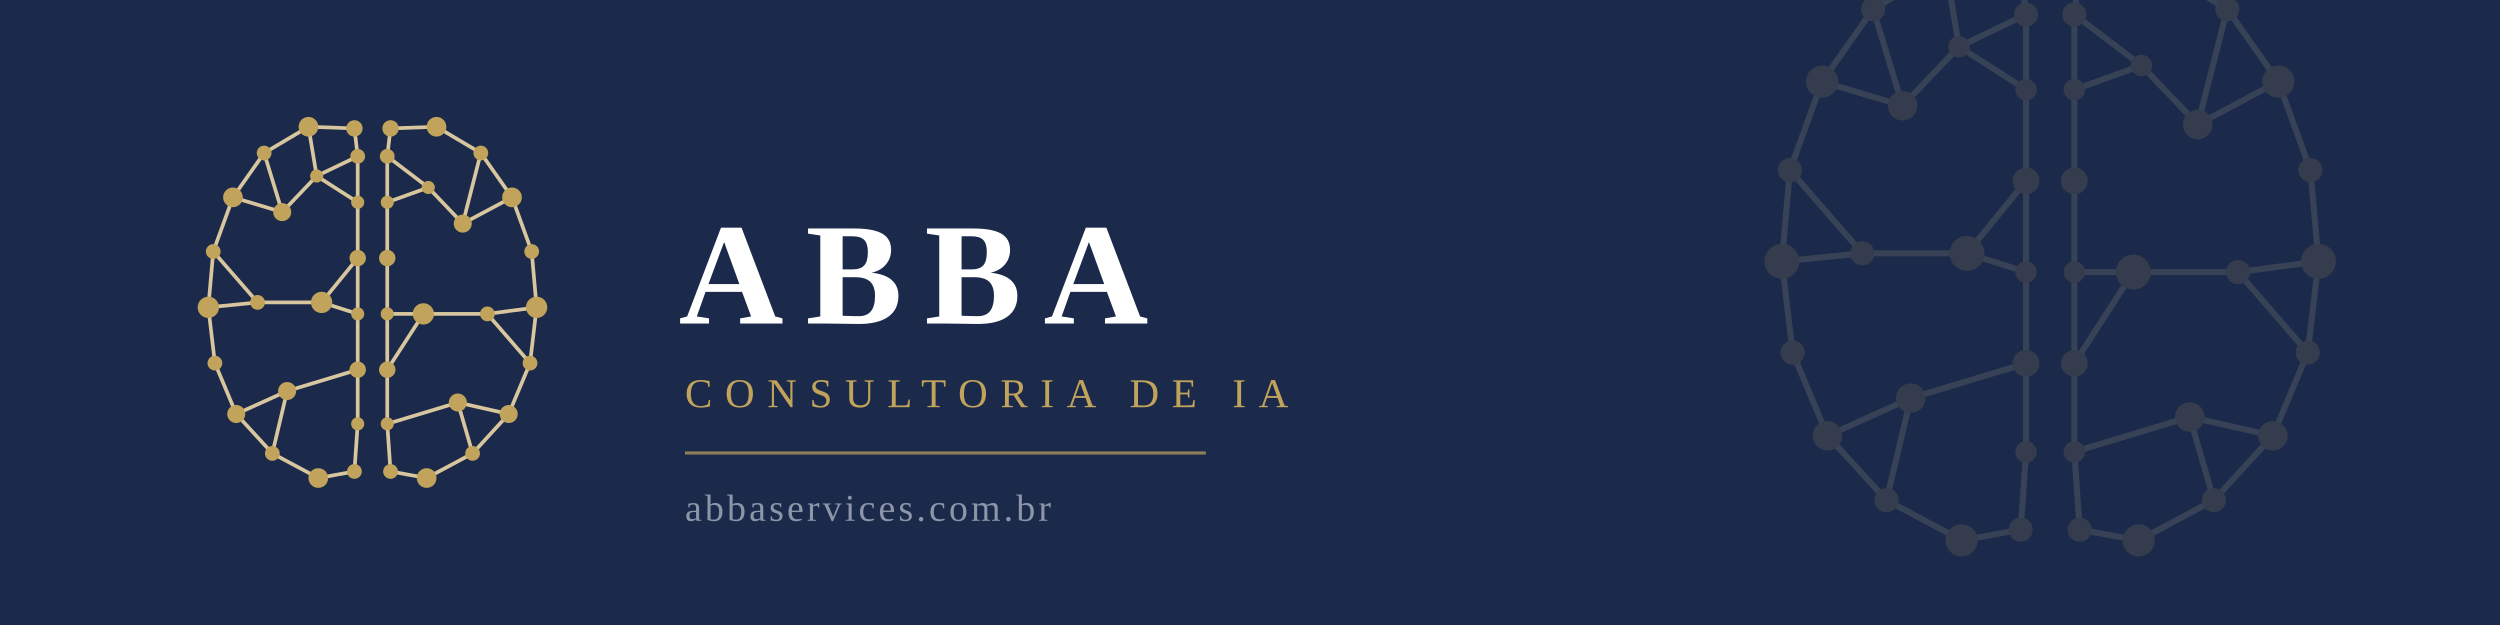
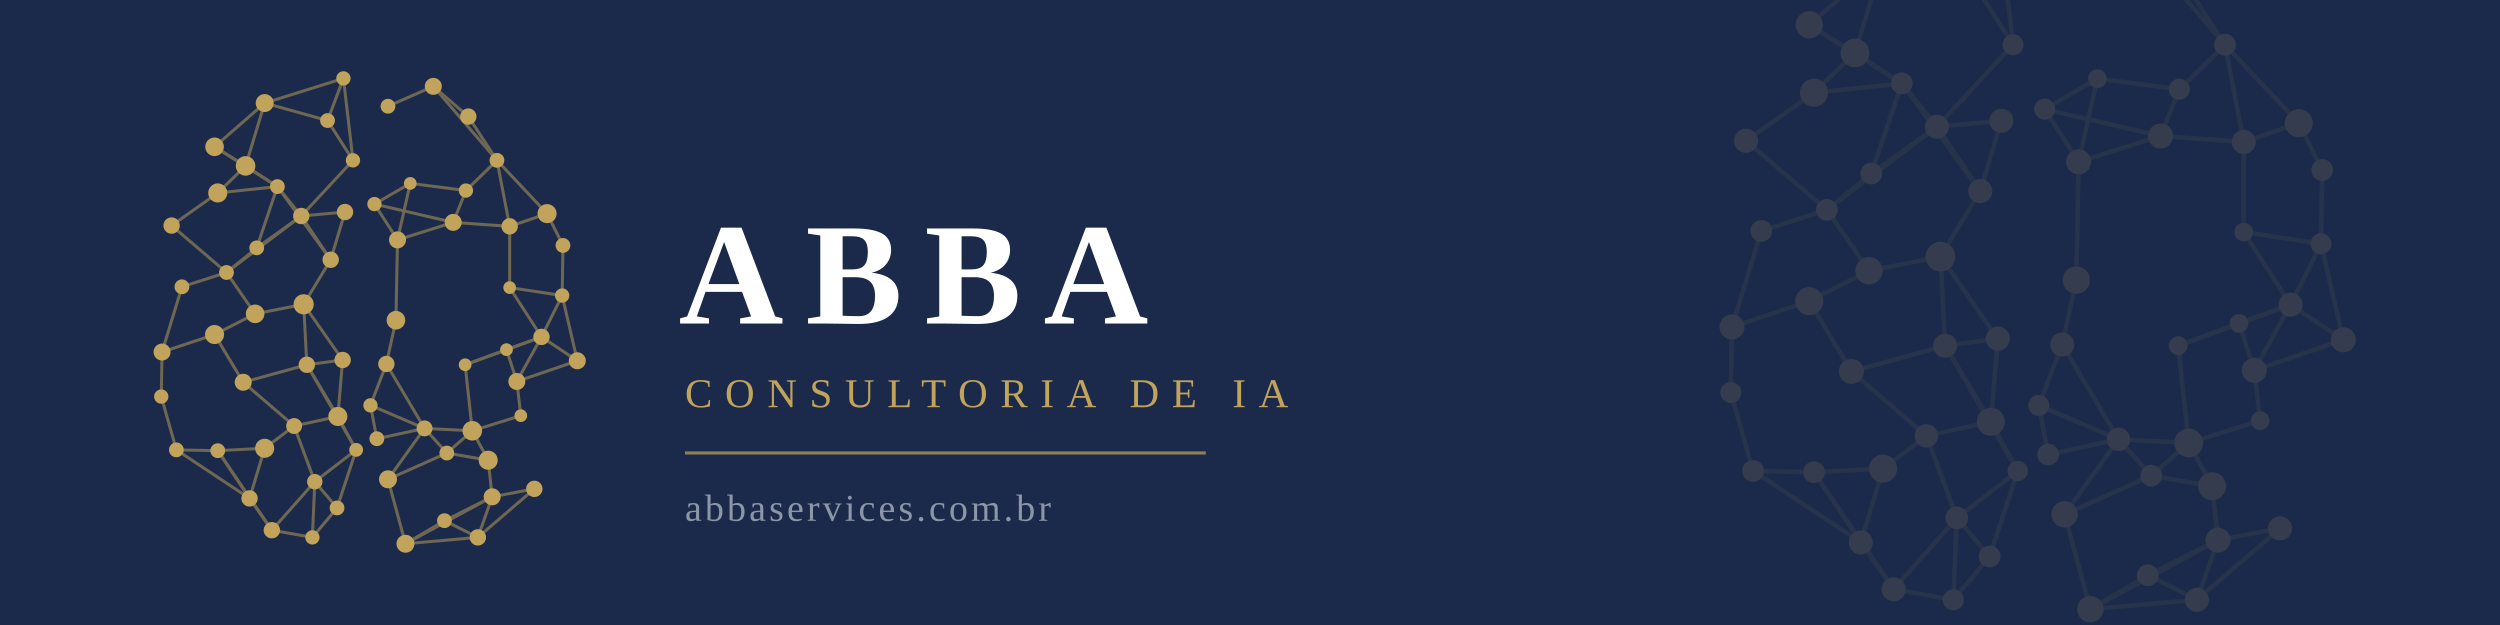
<svg xmlns="http://www.w3.org/2000/svg" viewBox="0 0 1584 396" width="1584" height="396">
  <rect width="1584" height="396" fill="#1B2A4A" />
-   <g transform="translate(1044,-120) scale(0.85)" opacity="0.15">
-     <g stroke="#D8C79E" stroke-width="4.5" opacity="1">
-       <line x1="278" y1="118" x2="222" y2="116" />
-       <line x1="222" y1="116" x2="168" y2="148" />
-       <line x1="222" y1="116" x2="232" y2="176" />
-       <line x1="168" y1="148" x2="130" y2="202" />
-       <line x1="168" y1="148" x2="190" y2="220" />
-       <line x1="130" y1="202" x2="106" y2="268" />
-       <line x1="130" y1="202" x2="190" y2="220" />
-       <line x1="106" y1="268" x2="100" y2="336" />
-       <line x1="106" y1="268" x2="160" y2="330" />
-       <line x1="100" y1="336" x2="108" y2="404" />
-       <line x1="100" y1="336" x2="160" y2="330" />
-       <line x1="108" y1="404" x2="134" y2="466" />
-       <line x1="134" y1="466" x2="178" y2="514" />
-       <line x1="134" y1="466" x2="196" y2="438" />
-       <line x1="178" y1="514" x2="234" y2="544" />
-       <line x1="178" y1="514" x2="196" y2="438" />
-       <line x1="234" y1="544" x2="278" y2="536" />
-       <line x1="278" y1="536" x2="282" y2="478" />
-       <line x1="282" y1="478" x2="282" y2="412" />
-       <line x1="282" y1="412" x2="282" y2="344" />
-       <line x1="282" y1="412" x2="196" y2="438" />
-       <line x1="282" y1="344" x2="282" y2="276" />
-       <line x1="282" y1="344" x2="238" y2="330" />
-       <line x1="282" y1="276" x2="282" y2="208" />
-       <line x1="282" y1="276" x2="238" y2="330" />
-       <line x1="282" y1="208" x2="282" y2="152" />
-       <line x1="282" y1="208" x2="232" y2="176" />
-       <line x1="282" y1="152" x2="278" y2="118" />
-       <line x1="282" y1="152" x2="232" y2="176" />
-       <line x1="190" y1="220" x2="232" y2="176" />
-       <line x1="160" y1="330" x2="238" y2="330" />
-       <line x1="322" y1="118" x2="378" y2="116" />
-       <line x1="378" y1="116" x2="432" y2="148" />
-       <line x1="432" y1="148" x2="470" y2="202" />
-       <line x1="432" y1="148" x2="410" y2="234" />
-       <line x1="470" y1="202" x2="494" y2="268" />
-       <line x1="470" y1="202" x2="410" y2="234" />
-       <line x1="494" y1="268" x2="500" y2="336" />
-       <line x1="500" y1="336" x2="492" y2="404" />
-       <line x1="500" y1="336" x2="440" y2="344" />
-       <line x1="492" y1="404" x2="466" y2="466" />
-       <line x1="492" y1="404" x2="440" y2="344" />
-       <line x1="466" y1="466" x2="422" y2="514" />
-       <line x1="466" y1="466" x2="404" y2="452" />
-       <line x1="422" y1="514" x2="366" y2="544" />
-       <line x1="422" y1="514" x2="404" y2="452" />
-       <line x1="366" y1="544" x2="322" y2="536" />
-       <line x1="322" y1="536" x2="318" y2="478" />
-       <line x1="318" y1="478" x2="318" y2="412" />
-       <line x1="318" y1="478" x2="404" y2="452" />
-       <line x1="318" y1="412" x2="318" y2="344" />
-       <line x1="318" y1="412" x2="362" y2="344" />
-       <line x1="318" y1="344" x2="318" y2="276" />
-       <line x1="318" y1="344" x2="362" y2="344" />
-       <line x1="318" y1="276" x2="318" y2="208" />
-       <line x1="318" y1="208" x2="318" y2="152" />
-       <line x1="318" y1="208" x2="368" y2="190" />
-       <line x1="318" y1="152" x2="322" y2="118" />
-       <line x1="318" y1="152" x2="368" y2="190" />
-       <line x1="410" y1="234" x2="368" y2="190" />
-       <line x1="440" y1="344" x2="362" y2="344" />
+   <g transform="translate(1064,-80) scale(0.742)" opacity="0.15">
+     <g stroke="#C2A35B" stroke-width="3.8" opacity="0.5" stroke-linecap="round">
+       <line x1="223" y1="327" x2="162" y2="339" />
+       <line x1="223" y1="327" x2="257" y2="271" />
+       <line x1="223" y1="327" x2="272" y2="397" />
+       <line x1="223" y1="327" x2="227" y2="403" />
+       <line x1="150" y1="153" x2="115" y2="187" />
+       <line x1="150" y1="153" x2="111" y2="129" />
+       <line x1="150" y1="153" x2="174" y2="74" />
+       <line x1="150" y1="153" x2="190" y2="179" />
+       <line x1="435" y1="486" x2="455" y2="523" />
+       <line x1="435" y1="486" x2="375" y2="483" />
+       <line x1="435" y1="486" x2="403" y2="514" />
+       <line x1="435" y1="486" x2="426" y2="403" />
+       <line x1="435" y1="486" x2="496" y2="467" />
+       <line x1="115" y1="187" x2="57" y2="228" />
+       <line x1="115" y1="187" x2="190" y2="179" />
+       <line x1="529" y1="213" x2="482" y2="229" />
+       <line x1="529" y1="213" x2="466" y2="146" />
+       <line x1="529" y1="213" x2="549" y2="253" />
+       <line x1="111" y1="365" x2="162" y2="339" />
+       <line x1="111" y1="365" x2="45" y2="387" />
+       <line x1="111" y1="365" x2="147" y2="425" />
+       <line x1="266" y1="468" x2="272" y2="397" />
+       <line x1="266" y1="468" x2="227" y2="403" />
+       <line x1="266" y1="468" x2="211" y2="480" />
+       <line x1="266" y1="468" x2="289" y2="510" />
+       <line x1="174" y1="508" x2="155" y2="571" />
+       <line x1="174" y1="508" x2="211" y2="480" />
+       <line x1="174" y1="508" x2="115" y2="511" />
+       <line x1="455" y1="523" x2="460" y2="569" />
+       <line x1="455" y1="523" x2="403" y2="514" />
+       <line x1="111" y1="129" x2="174" y2="74" />
+       <line x1="111" y1="129" x2="190" y2="179" />
+       <line x1="162" y1="339" x2="126" y2="287" />
+       <line x1="339" y1="347" x2="341" y2="246" />
+       <line x1="339" y1="347" x2="327" y2="402" />
+       <line x1="174" y1="74" x2="253" y2="96" />
+       <line x1="174" y1="74" x2="273" y2="43" />
+       <line x1="329" y1="547" x2="351" y2="628" />
+       <line x1="329" y1="547" x2="375" y2="483" />
+       <line x1="329" y1="547" x2="403" y2="514" />
+       <line x1="351" y1="628" x2="460" y2="569" />
+       <line x1="351" y1="628" x2="442" y2="620" />
+       <line x1="351" y1="628" x2="400" y2="599" />
+       <line x1="386" y1="53" x2="430" y2="91" />
+       <line x1="386" y1="53" x2="329" y2="78" />
+       <line x1="386" y1="53" x2="466" y2="146" />
+       <line x1="411" y1="224" x2="482" y2="229" />
+       <line x1="411" y1="224" x2="427" y2="184" />
+       <line x1="411" y1="224" x2="312" y2="201" />
+       <line x1="341" y1="246" x2="312" y2="201" />
+       <line x1="341" y1="246" x2="357" y2="175" />
+       <line x1="45" y1="387" x2="70" y2="305" />
+       <line x1="45" y1="387" x2="44" y2="443" />
+       <line x1="567" y1="398" x2="491" y2="424" />
+       <line x1="567" y1="398" x2="522" y2="368" />
+       <line x1="567" y1="398" x2="548" y2="316" />
+       <line x1="491" y1="424" x2="522" y2="368" />
+       <line x1="491" y1="424" x2="478" y2="384" />
+       <line x1="491" y1="424" x2="496" y2="467" />
+       <line x1="147" y1="425" x2="227" y2="403" />
+       <line x1="147" y1="425" x2="211" y2="480" />
+       <line x1="460" y1="569" x2="513" y2="559" />
+       <line x1="460" y1="569" x2="442" y2="620" />
+       <line x1="460" y1="569" x2="400" y2="599" />
+       <line x1="430" y1="91" x2="466" y2="146" />
+       <line x1="275" y1="211" x2="220" y2="216" />
+       <line x1="275" y1="211" x2="257" y2="271" />
+       <line x1="220" y1="216" x2="257" y2="271" />
+       <line x1="220" y1="216" x2="190" y2="179" />
+       <line x1="220" y1="216" x2="164" y2="256" />
+       <line x1="220" y1="216" x2="126" y2="287" />
+       <line x1="220" y1="216" x2="285" y2="146" />
+       <line x1="57" y1="228" x2="126" y2="287" />
+       <line x1="482" y1="229" x2="466" y2="146" />
+       <line x1="482" y1="229" x2="482" y2="306" />
+       <line x1="257" y1="271" x2="190" y2="179" />
+       <line x1="522" y1="368" x2="548" y2="316" />
+       <line x1="522" y1="368" x2="482" y2="306" />
+       <line x1="522" y1="368" x2="478" y2="384" />
+       <line x1="522" y1="368" x2="426" y2="403" />
+       <line x1="272" y1="397" x2="227" y2="403" />
+       <line x1="327" y1="402" x2="375" y2="483" />
+       <line x1="327" y1="402" x2="307" y2="454" />
+       <line x1="227" y1="403" x2="289" y2="510" />
+       <line x1="513" y1="559" x2="442" y2="620" />
+       <line x1="155" y1="571" x2="183" y2="611" />
+       <line x1="155" y1="571" x2="63" y2="510" />
+       <line x1="155" y1="571" x2="115" y2="511" />
+       <line x1="183" y1="611" x2="237" y2="550" />
+       <line x1="183" y1="611" x2="115" y2="511" />
+       <line x1="183" y1="611" x2="234" y2="620" />
+       <line x1="442" y1="620" x2="400" y2="599" />
+       <line x1="211" y1="480" x2="237" y2="550" />
+       <line x1="375" y1="483" x2="315" y2="496" />
+       <line x1="375" y1="483" x2="403" y2="514" />
+       <line x1="375" y1="483" x2="307" y2="454" />
+       <line x1="237" y1="550" x2="265" y2="583" />
+       <line x1="237" y1="550" x2="234" y2="620" />
+       <line x1="237" y1="550" x2="289" y2="510" />
+       <line x1="253" y1="96" x2="273" y2="43" />
+       <line x1="253" y1="96" x2="285" y2="146" />
+       <line x1="466" y1="146" x2="427" y2="184" />
+       <line x1="190" y1="179" x2="164" y2="256" />
+       <line x1="549" y1="253" x2="548" y2="316" />
+       <line x1="164" y1="256" x2="126" y2="287" />
+       <line x1="126" y1="287" x2="70" y2="305" />
+       <line x1="315" y1="496" x2="307" y2="454" />
+       <line x1="63" y1="510" x2="115" y2="511" />
+       <line x1="63" y1="510" x2="44" y2="443" />
+       <line x1="265" y1="583" x2="234" y2="620" />
+       <line x1="265" y1="583" x2="289" y2="510" />
+       <line x1="273" y1="43" x2="285" y2="146" />
+       <line x1="427" y1="184" x2="357" y2="175" />
+       <line x1="312" y1="201" x2="357" y2="175" />
+       <line x1="548" y1="316" x2="482" y2="306" />
+       <line x1="478" y1="384" x2="426" y2="403" />
+       <line x1="411" y1="224" x2="341" y2="246" />
    </g>
    <g fill="#C2A35B">
-       <circle cx="278" cy="118" r="10" />
-       <circle cx="222" cy="116" r="12" />
-       <circle cx="168" cy="148" r="9" />
-       <circle cx="130" cy="202" r="12" />
-       <circle cx="106" cy="268" r="9" />
-       <circle cx="100" cy="336" r="13" />
-       <circle cx="108" cy="404" r="9" />
-       <circle cx="134" cy="466" r="11" />
-       <circle cx="178" cy="514" r="9" />
-       <circle cx="234" cy="544" r="12" />
-       <circle cx="278" cy="536" r="9" />
-       <circle cx="282" cy="478" r="8" />
-       <circle cx="282" cy="412" r="10" />
-       <circle cx="282" cy="344" r="8" />
-       <circle cx="282" cy="276" r="10" />
-       <circle cx="282" cy="208" r="8" />
-       <circle cx="282" cy="152" r="9" />
-       <circle cx="190" cy="220" r="11" />
-       <circle cx="160" cy="330" r="9" />
-       <circle cx="196" cy="438" r="11" />
-       <circle cx="238" cy="330" r="13" />
-       <circle cx="232" cy="176" r="8" />
-       <circle cx="322" cy="118" r="10" />
-       <circle cx="378" cy="116" r="12" />
-       <circle cx="432" cy="148" r="9" />
-       <circle cx="470" cy="202" r="12" />
-       <circle cx="494" cy="268" r="9" />
-       <circle cx="500" cy="336" r="13" />
-       <circle cx="492" cy="404" r="9" />
-       <circle cx="466" cy="466" r="11" />
-       <circle cx="422" cy="514" r="9" />
-       <circle cx="366" cy="544" r="12" />
-       <circle cx="322" cy="536" r="9" />
-       <circle cx="318" cy="478" r="8" />
-       <circle cx="318" cy="412" r="10" />
-       <circle cx="318" cy="344" r="8" />
-       <circle cx="318" cy="276" r="10" />
-       <circle cx="318" cy="208" r="8" />
-       <circle cx="318" cy="152" r="9" />
-       <circle cx="410" cy="234" r="11" />
-       <circle cx="440" cy="344" r="9" />
-       <circle cx="404" cy="452" r="11" />
-       <circle cx="362" cy="344" r="13" />
-       <circle cx="368" cy="190" r="8" />
+       <circle cx="223" cy="327" r="12.7" />
+       <circle cx="150" cy="153" r="12.3" />
+       <circle cx="435" cy="486" r="12.3" />
+       <circle cx="115" cy="187" r="12.0" />
+       <circle cx="529" cy="213" r="12.0" />
+       <circle cx="111" cy="365" r="12.0" />
+       <circle cx="266" cy="468" r="12.0" />
+       <circle cx="174" cy="508" r="12.0" />
+       <circle cx="455" cy="523" r="12.0" />
+       <circle cx="111" cy="129" r="11.7" />
+       <circle cx="162" cy="339" r="11.7" />
+       <circle cx="339" cy="347" r="11.7" />
+       <circle cx="174" cy="74" r="11.3" />
+       <circle cx="329" cy="547" r="11.3" />
+       <circle cx="351" cy="628" r="11.3" />
+       <circle cx="386" cy="53" r="10.7" />
+       <circle cx="411" cy="224" r="10.7" />
+       <circle cx="341" cy="246" r="10.7" />
+       <circle cx="45" cy="387" r="10.7" />
+       <circle cx="567" cy="398" r="10.7" />
+       <circle cx="491" cy="424" r="10.7" />
+       <circle cx="147" cy="425" r="10.7" />
+       <circle cx="460" cy="569" r="10.7" />
+       <circle cx="430" cy="91" r="10.3" />
+       <circle cx="275" cy="211" r="10.3" />
+       <circle cx="220" cy="216" r="10.3" />
+       <circle cx="57" cy="228" r="10.3" />
+       <circle cx="482" cy="229" r="10.3" />
+       <circle cx="257" cy="271" r="10.3" />
+       <circle cx="522" cy="368" r="10.3" />
+       <circle cx="272" cy="397" r="10.3" />
+       <circle cx="327" cy="402" r="10.3" />
+       <circle cx="227" cy="403" r="10.3" />
+       <circle cx="513" cy="559" r="10.3" />
+       <circle cx="155" cy="571" r="10.3" />
+       <circle cx="183" cy="611" r="10.3" />
+       <circle cx="442" cy="620" r="10.3" />
+       <circle cx="211" cy="480" r="10.0" />
+       <circle cx="375" cy="483" r="10.0" />
+       <circle cx="237" cy="550" r="9.7" />
+       <circle cx="329" cy="78" r="9.3" />
+       <circle cx="253" cy="96" r="9.3" />
+       <circle cx="466" cy="146" r="9.3" />
+       <circle cx="190" cy="179" r="9.3" />
+       <circle cx="549" cy="253" r="9.3" />
+       <circle cx="164" cy="256" r="9.3" />
+       <circle cx="126" cy="287" r="9.3" />
+       <circle cx="70" cy="305" r="9.3" />
+       <circle cx="315" cy="496" r="9.3" />
+       <circle cx="63" cy="510" r="9.3" />
+       <circle cx="115" cy="511" r="9.3" />
+       <circle cx="403" cy="514" r="9.3" />
+       <circle cx="265" cy="583" r="9.3" />
+       <circle cx="400" cy="599" r="9.3" />
+       <circle cx="273" cy="43" r="9.0" />
+       <circle cx="285" cy="146" r="9.0" />
+       <circle cx="427" cy="184" r="9.0" />
+       <circle cx="312" cy="201" r="9.0" />
+       <circle cx="548" cy="316" r="9.0" />
+       <circle cx="44" cy="443" r="9.0" />
+       <circle cx="307" cy="454" r="9.0" />
+       <circle cx="234" cy="620" r="9.0" />
+       <circle cx="289" cy="510" r="8.7" />
+       <circle cx="357" cy="175" r="8.0" />
+       <circle cx="482" cy="306" r="8.0" />
+       <circle cx="478" cy="384" r="8.0" />
+       <circle cx="426" cy="403" r="8.0" />
+       <circle cx="496" cy="467" r="8.0" />
    </g>
  </g>
-   <g transform="translate(80,20) scale(0.52)">
-     <g stroke="#D8C79E" stroke-width="4.5" opacity="1">
-       <line x1="278" y1="118" x2="222" y2="116" />
-       <line x1="222" y1="116" x2="168" y2="148" />
-       <line x1="222" y1="116" x2="232" y2="176" />
-       <line x1="168" y1="148" x2="130" y2="202" />
-       <line x1="168" y1="148" x2="190" y2="220" />
-       <line x1="130" y1="202" x2="106" y2="268" />
-       <line x1="130" y1="202" x2="190" y2="220" />
-       <line x1="106" y1="268" x2="100" y2="336" />
-       <line x1="106" y1="268" x2="160" y2="330" />
-       <line x1="100" y1="336" x2="108" y2="404" />
-       <line x1="100" y1="336" x2="160" y2="330" />
-       <line x1="108" y1="404" x2="134" y2="466" />
-       <line x1="134" y1="466" x2="178" y2="514" />
-       <line x1="134" y1="466" x2="196" y2="438" />
-       <line x1="178" y1="514" x2="234" y2="544" />
-       <line x1="178" y1="514" x2="196" y2="438" />
-       <line x1="234" y1="544" x2="278" y2="536" />
-       <line x1="278" y1="536" x2="282" y2="478" />
-       <line x1="282" y1="478" x2="282" y2="412" />
-       <line x1="282" y1="412" x2="282" y2="344" />
-       <line x1="282" y1="412" x2="196" y2="438" />
-       <line x1="282" y1="344" x2="282" y2="276" />
-       <line x1="282" y1="344" x2="238" y2="330" />
-       <line x1="282" y1="276" x2="282" y2="208" />
-       <line x1="282" y1="276" x2="238" y2="330" />
-       <line x1="282" y1="208" x2="282" y2="152" />
-       <line x1="282" y1="208" x2="232" y2="176" />
-       <line x1="282" y1="152" x2="278" y2="118" />
-       <line x1="282" y1="152" x2="232" y2="176" />
-       <line x1="190" y1="220" x2="232" y2="176" />
-       <line x1="160" y1="330" x2="238" y2="330" />
-       <line x1="322" y1="118" x2="378" y2="116" />
-       <line x1="378" y1="116" x2="432" y2="148" />
-       <line x1="432" y1="148" x2="470" y2="202" />
-       <line x1="432" y1="148" x2="410" y2="234" />
-       <line x1="470" y1="202" x2="494" y2="268" />
-       <line x1="470" y1="202" x2="410" y2="234" />
-       <line x1="494" y1="268" x2="500" y2="336" />
-       <line x1="500" y1="336" x2="492" y2="404" />
-       <line x1="500" y1="336" x2="440" y2="344" />
-       <line x1="492" y1="404" x2="466" y2="466" />
-       <line x1="492" y1="404" x2="440" y2="344" />
-       <line x1="466" y1="466" x2="422" y2="514" />
-       <line x1="466" y1="466" x2="404" y2="452" />
-       <line x1="422" y1="514" x2="366" y2="544" />
-       <line x1="422" y1="514" x2="404" y2="452" />
-       <line x1="366" y1="544" x2="322" y2="536" />
-       <line x1="322" y1="536" x2="318" y2="478" />
-       <line x1="318" y1="478" x2="318" y2="412" />
-       <line x1="318" y1="478" x2="404" y2="452" />
-       <line x1="318" y1="412" x2="318" y2="344" />
-       <line x1="318" y1="412" x2="362" y2="344" />
-       <line x1="318" y1="344" x2="318" y2="276" />
-       <line x1="318" y1="344" x2="362" y2="344" />
-       <line x1="318" y1="276" x2="318" y2="208" />
-       <line x1="318" y1="208" x2="318" y2="152" />
-       <line x1="318" y1="208" x2="368" y2="190" />
-       <line x1="318" y1="152" x2="322" y2="118" />
-       <line x1="318" y1="152" x2="368" y2="190" />
-       <line x1="410" y1="234" x2="368" y2="190" />
-       <line x1="440" y1="344" x2="362" y2="344" />
+   <g transform="translate(80,28) scale(0.504)">
+     <g stroke="#C2A35B" stroke-width="3.8" opacity="0.5" stroke-linecap="round">
+       <line x1="223" y1="327" x2="162" y2="339" />
+       <line x1="223" y1="327" x2="257" y2="271" />
+       <line x1="223" y1="327" x2="272" y2="397" />
+       <line x1="223" y1="327" x2="227" y2="403" />
+       <line x1="150" y1="153" x2="115" y2="187" />
+       <line x1="150" y1="153" x2="111" y2="129" />
+       <line x1="150" y1="153" x2="174" y2="74" />
+       <line x1="150" y1="153" x2="190" y2="179" />
+       <line x1="435" y1="486" x2="455" y2="523" />
+       <line x1="435" y1="486" x2="375" y2="483" />
+       <line x1="435" y1="486" x2="403" y2="514" />
+       <line x1="435" y1="486" x2="426" y2="403" />
+       <line x1="435" y1="486" x2="496" y2="467" />
+       <line x1="115" y1="187" x2="57" y2="228" />
+       <line x1="115" y1="187" x2="190" y2="179" />
+       <line x1="529" y1="213" x2="482" y2="229" />
+       <line x1="529" y1="213" x2="466" y2="146" />
+       <line x1="529" y1="213" x2="549" y2="253" />
+       <line x1="111" y1="365" x2="162" y2="339" />
+       <line x1="111" y1="365" x2="45" y2="387" />
+       <line x1="111" y1="365" x2="147" y2="425" />
+       <line x1="266" y1="468" x2="272" y2="397" />
+       <line x1="266" y1="468" x2="227" y2="403" />
+       <line x1="266" y1="468" x2="211" y2="480" />
+       <line x1="266" y1="468" x2="289" y2="510" />
+       <line x1="174" y1="508" x2="155" y2="571" />
+       <line x1="174" y1="508" x2="211" y2="480" />
+       <line x1="174" y1="508" x2="115" y2="511" />
+       <line x1="455" y1="523" x2="460" y2="569" />
+       <line x1="455" y1="523" x2="403" y2="514" />
+       <line x1="111" y1="129" x2="174" y2="74" />
+       <line x1="111" y1="129" x2="190" y2="179" />
+       <line x1="162" y1="339" x2="126" y2="287" />
+       <line x1="339" y1="347" x2="341" y2="246" />
+       <line x1="339" y1="347" x2="327" y2="402" />
+       <line x1="174" y1="74" x2="253" y2="96" />
+       <line x1="174" y1="74" x2="273" y2="43" />
+       <line x1="329" y1="547" x2="351" y2="628" />
+       <line x1="329" y1="547" x2="375" y2="483" />
+       <line x1="329" y1="547" x2="403" y2="514" />
+       <line x1="351" y1="628" x2="460" y2="569" />
+       <line x1="351" y1="628" x2="442" y2="620" />
+       <line x1="351" y1="628" x2="400" y2="599" />
+       <line x1="386" y1="53" x2="430" y2="91" />
+       <line x1="386" y1="53" x2="329" y2="78" />
+       <line x1="386" y1="53" x2="466" y2="146" />
+       <line x1="411" y1="224" x2="482" y2="229" />
+       <line x1="411" y1="224" x2="427" y2="184" />
+       <line x1="411" y1="224" x2="312" y2="201" />
+       <line x1="341" y1="246" x2="312" y2="201" />
+       <line x1="341" y1="246" x2="357" y2="175" />
+       <line x1="45" y1="387" x2="70" y2="305" />
+       <line x1="45" y1="387" x2="44" y2="443" />
+       <line x1="567" y1="398" x2="491" y2="424" />
+       <line x1="567" y1="398" x2="522" y2="368" />
+       <line x1="567" y1="398" x2="548" y2="316" />
+       <line x1="491" y1="424" x2="522" y2="368" />
+       <line x1="491" y1="424" x2="478" y2="384" />
+       <line x1="491" y1="424" x2="496" y2="467" />
+       <line x1="147" y1="425" x2="227" y2="403" />
+       <line x1="147" y1="425" x2="211" y2="480" />
+       <line x1="460" y1="569" x2="513" y2="559" />
+       <line x1="460" y1="569" x2="442" y2="620" />
+       <line x1="460" y1="569" x2="400" y2="599" />
+       <line x1="430" y1="91" x2="466" y2="146" />
+       <line x1="275" y1="211" x2="220" y2="216" />
+       <line x1="275" y1="211" x2="257" y2="271" />
+       <line x1="220" y1="216" x2="257" y2="271" />
+       <line x1="220" y1="216" x2="190" y2="179" />
+       <line x1="220" y1="216" x2="164" y2="256" />
+       <line x1="220" y1="216" x2="126" y2="287" />
+       <line x1="220" y1="216" x2="285" y2="146" />
+       <line x1="57" y1="228" x2="126" y2="287" />
+       <line x1="482" y1="229" x2="466" y2="146" />
+       <line x1="482" y1="229" x2="482" y2="306" />
+       <line x1="257" y1="271" x2="190" y2="179" />
+       <line x1="522" y1="368" x2="548" y2="316" />
+       <line x1="522" y1="368" x2="482" y2="306" />
+       <line x1="522" y1="368" x2="478" y2="384" />
+       <line x1="522" y1="368" x2="426" y2="403" />
+       <line x1="272" y1="397" x2="227" y2="403" />
+       <line x1="327" y1="402" x2="375" y2="483" />
+       <line x1="327" y1="402" x2="307" y2="454" />
+       <line x1="227" y1="403" x2="289" y2="510" />
+       <line x1="513" y1="559" x2="442" y2="620" />
+       <line x1="155" y1="571" x2="183" y2="611" />
+       <line x1="155" y1="571" x2="63" y2="510" />
+       <line x1="155" y1="571" x2="115" y2="511" />
+       <line x1="183" y1="611" x2="237" y2="550" />
+       <line x1="183" y1="611" x2="115" y2="511" />
+       <line x1="183" y1="611" x2="234" y2="620" />
+       <line x1="442" y1="620" x2="400" y2="599" />
+       <line x1="211" y1="480" x2="237" y2="550" />
+       <line x1="375" y1="483" x2="315" y2="496" />
+       <line x1="375" y1="483" x2="403" y2="514" />
+       <line x1="375" y1="483" x2="307" y2="454" />
+       <line x1="237" y1="550" x2="265" y2="583" />
+       <line x1="237" y1="550" x2="234" y2="620" />
+       <line x1="237" y1="550" x2="289" y2="510" />
+       <line x1="253" y1="96" x2="273" y2="43" />
+       <line x1="253" y1="96" x2="285" y2="146" />
+       <line x1="466" y1="146" x2="427" y2="184" />
+       <line x1="190" y1="179" x2="164" y2="256" />
+       <line x1="549" y1="253" x2="548" y2="316" />
+       <line x1="164" y1="256" x2="126" y2="287" />
+       <line x1="126" y1="287" x2="70" y2="305" />
+       <line x1="315" y1="496" x2="307" y2="454" />
+       <line x1="63" y1="510" x2="115" y2="511" />
+       <line x1="63" y1="510" x2="44" y2="443" />
+       <line x1="265" y1="583" x2="234" y2="620" />
+       <line x1="265" y1="583" x2="289" y2="510" />
+       <line x1="273" y1="43" x2="285" y2="146" />
+       <line x1="427" y1="184" x2="357" y2="175" />
+       <line x1="312" y1="201" x2="357" y2="175" />
+       <line x1="548" y1="316" x2="482" y2="306" />
+       <line x1="478" y1="384" x2="426" y2="403" />
+       <line x1="411" y1="224" x2="341" y2="246" />
    </g>
    <g fill="#C2A35B">
-       <circle cx="278" cy="118" r="10" />
-       <circle cx="222" cy="116" r="12" />
-       <circle cx="168" cy="148" r="9" />
-       <circle cx="130" cy="202" r="12" />
-       <circle cx="106" cy="268" r="9" />
-       <circle cx="100" cy="336" r="13" />
-       <circle cx="108" cy="404" r="9" />
-       <circle cx="134" cy="466" r="11" />
-       <circle cx="178" cy="514" r="9" />
-       <circle cx="234" cy="544" r="12" />
-       <circle cx="278" cy="536" r="9" />
-       <circle cx="282" cy="478" r="8" />
-       <circle cx="282" cy="412" r="10" />
-       <circle cx="282" cy="344" r="8" />
-       <circle cx="282" cy="276" r="10" />
-       <circle cx="282" cy="208" r="8" />
-       <circle cx="282" cy="152" r="9" />
-       <circle cx="190" cy="220" r="11" />
-       <circle cx="160" cy="330" r="9" />
-       <circle cx="196" cy="438" r="11" />
-       <circle cx="238" cy="330" r="13" />
-       <circle cx="232" cy="176" r="8" />
-       <circle cx="322" cy="118" r="10" />
-       <circle cx="378" cy="116" r="12" />
-       <circle cx="432" cy="148" r="9" />
-       <circle cx="470" cy="202" r="12" />
-       <circle cx="494" cy="268" r="9" />
-       <circle cx="500" cy="336" r="13" />
-       <circle cx="492" cy="404" r="9" />
-       <circle cx="466" cy="466" r="11" />
-       <circle cx="422" cy="514" r="9" />
-       <circle cx="366" cy="544" r="12" />
-       <circle cx="322" cy="536" r="9" />
-       <circle cx="318" cy="478" r="8" />
-       <circle cx="318" cy="412" r="10" />
-       <circle cx="318" cy="344" r="8" />
-       <circle cx="318" cy="276" r="10" />
-       <circle cx="318" cy="208" r="8" />
-       <circle cx="318" cy="152" r="9" />
-       <circle cx="410" cy="234" r="11" />
-       <circle cx="440" cy="344" r="9" />
-       <circle cx="404" cy="452" r="11" />
-       <circle cx="362" cy="344" r="13" />
-       <circle cx="368" cy="190" r="8" />
+       <circle cx="223" cy="327" r="12.7" />
+       <circle cx="150" cy="153" r="12.3" />
+       <circle cx="435" cy="486" r="12.3" />
+       <circle cx="115" cy="187" r="12.0" />
+       <circle cx="529" cy="213" r="12.0" />
+       <circle cx="111" cy="365" r="12.0" />
+       <circle cx="266" cy="468" r="12.0" />
+       <circle cx="174" cy="508" r="12.0" />
+       <circle cx="455" cy="523" r="12.0" />
+       <circle cx="111" cy="129" r="11.7" />
+       <circle cx="162" cy="339" r="11.7" />
+       <circle cx="339" cy="347" r="11.7" />
+       <circle cx="174" cy="74" r="11.3" />
+       <circle cx="329" cy="547" r="11.3" />
+       <circle cx="351" cy="628" r="11.3" />
+       <circle cx="386" cy="53" r="10.7" />
+       <circle cx="411" cy="224" r="10.7" />
+       <circle cx="341" cy="246" r="10.7" />
+       <circle cx="45" cy="387" r="10.7" />
+       <circle cx="567" cy="398" r="10.7" />
+       <circle cx="491" cy="424" r="10.7" />
+       <circle cx="147" cy="425" r="10.7" />
+       <circle cx="460" cy="569" r="10.7" />
+       <circle cx="430" cy="91" r="10.3" />
+       <circle cx="275" cy="211" r="10.3" />
+       <circle cx="220" cy="216" r="10.3" />
+       <circle cx="57" cy="228" r="10.3" />
+       <circle cx="482" cy="229" r="10.3" />
+       <circle cx="257" cy="271" r="10.3" />
+       <circle cx="522" cy="368" r="10.3" />
+       <circle cx="272" cy="397" r="10.3" />
+       <circle cx="327" cy="402" r="10.3" />
+       <circle cx="227" cy="403" r="10.3" />
+       <circle cx="513" cy="559" r="10.3" />
+       <circle cx="155" cy="571" r="10.3" />
+       <circle cx="183" cy="611" r="10.3" />
+       <circle cx="442" cy="620" r="10.3" />
+       <circle cx="211" cy="480" r="10.0" />
+       <circle cx="375" cy="483" r="10.0" />
+       <circle cx="237" cy="550" r="9.7" />
+       <circle cx="329" cy="78" r="9.3" />
+       <circle cx="253" cy="96" r="9.3" />
+       <circle cx="466" cy="146" r="9.3" />
+       <circle cx="190" cy="179" r="9.3" />
+       <circle cx="549" cy="253" r="9.3" />
+       <circle cx="164" cy="256" r="9.3" />
+       <circle cx="126" cy="287" r="9.3" />
+       <circle cx="70" cy="305" r="9.3" />
+       <circle cx="315" cy="496" r="9.3" />
+       <circle cx="63" cy="510" r="9.3" />
+       <circle cx="115" cy="511" r="9.3" />
+       <circle cx="403" cy="514" r="9.3" />
+       <circle cx="265" cy="583" r="9.3" />
+       <circle cx="400" cy="599" r="9.3" />
+       <circle cx="273" cy="43" r="9.0" />
+       <circle cx="285" cy="146" r="9.0" />
+       <circle cx="427" cy="184" r="9.0" />
+       <circle cx="312" cy="201" r="9.0" />
+       <circle cx="548" cy="316" r="9.0" />
+       <circle cx="44" cy="443" r="9.0" />
+       <circle cx="307" cy="454" r="9.0" />
+       <circle cx="234" cy="620" r="9.0" />
+       <circle cx="289" cy="510" r="8.7" />
+       <circle cx="357" cy="175" r="8.0" />
+       <circle cx="482" cy="306" r="8.0" />
+       <circle cx="478" cy="384" r="8.0" />
+       <circle cx="426" cy="403" r="8.0" />
+       <circle cx="496" cy="467" r="8.0" />
    </g>
  </g>
  <text x="430" y="205" font-family="Cambria, Georgia, 'Times New Roman', serif" font-size="92" font-weight="600" letter-spacing="14" fill="#FFFFFF">ABBA</text>
  <text x="434" y="258" font-family="Cambria, Georgia, 'Times New Roman', serif" font-size="26" letter-spacing="8" fill="#C2A35B">CONSULTORIA DE IA</text>
  <rect x="434" y="286" width="330" height="2" fill="#C2A35B" opacity="0.7" />
  <text x="434" y="330" font-family="Cambria, Georgia, 'Times New Roman', serif" font-size="24" letter-spacing="2" fill="#8C96A8">abbaservices.com.br</text>
</svg>
